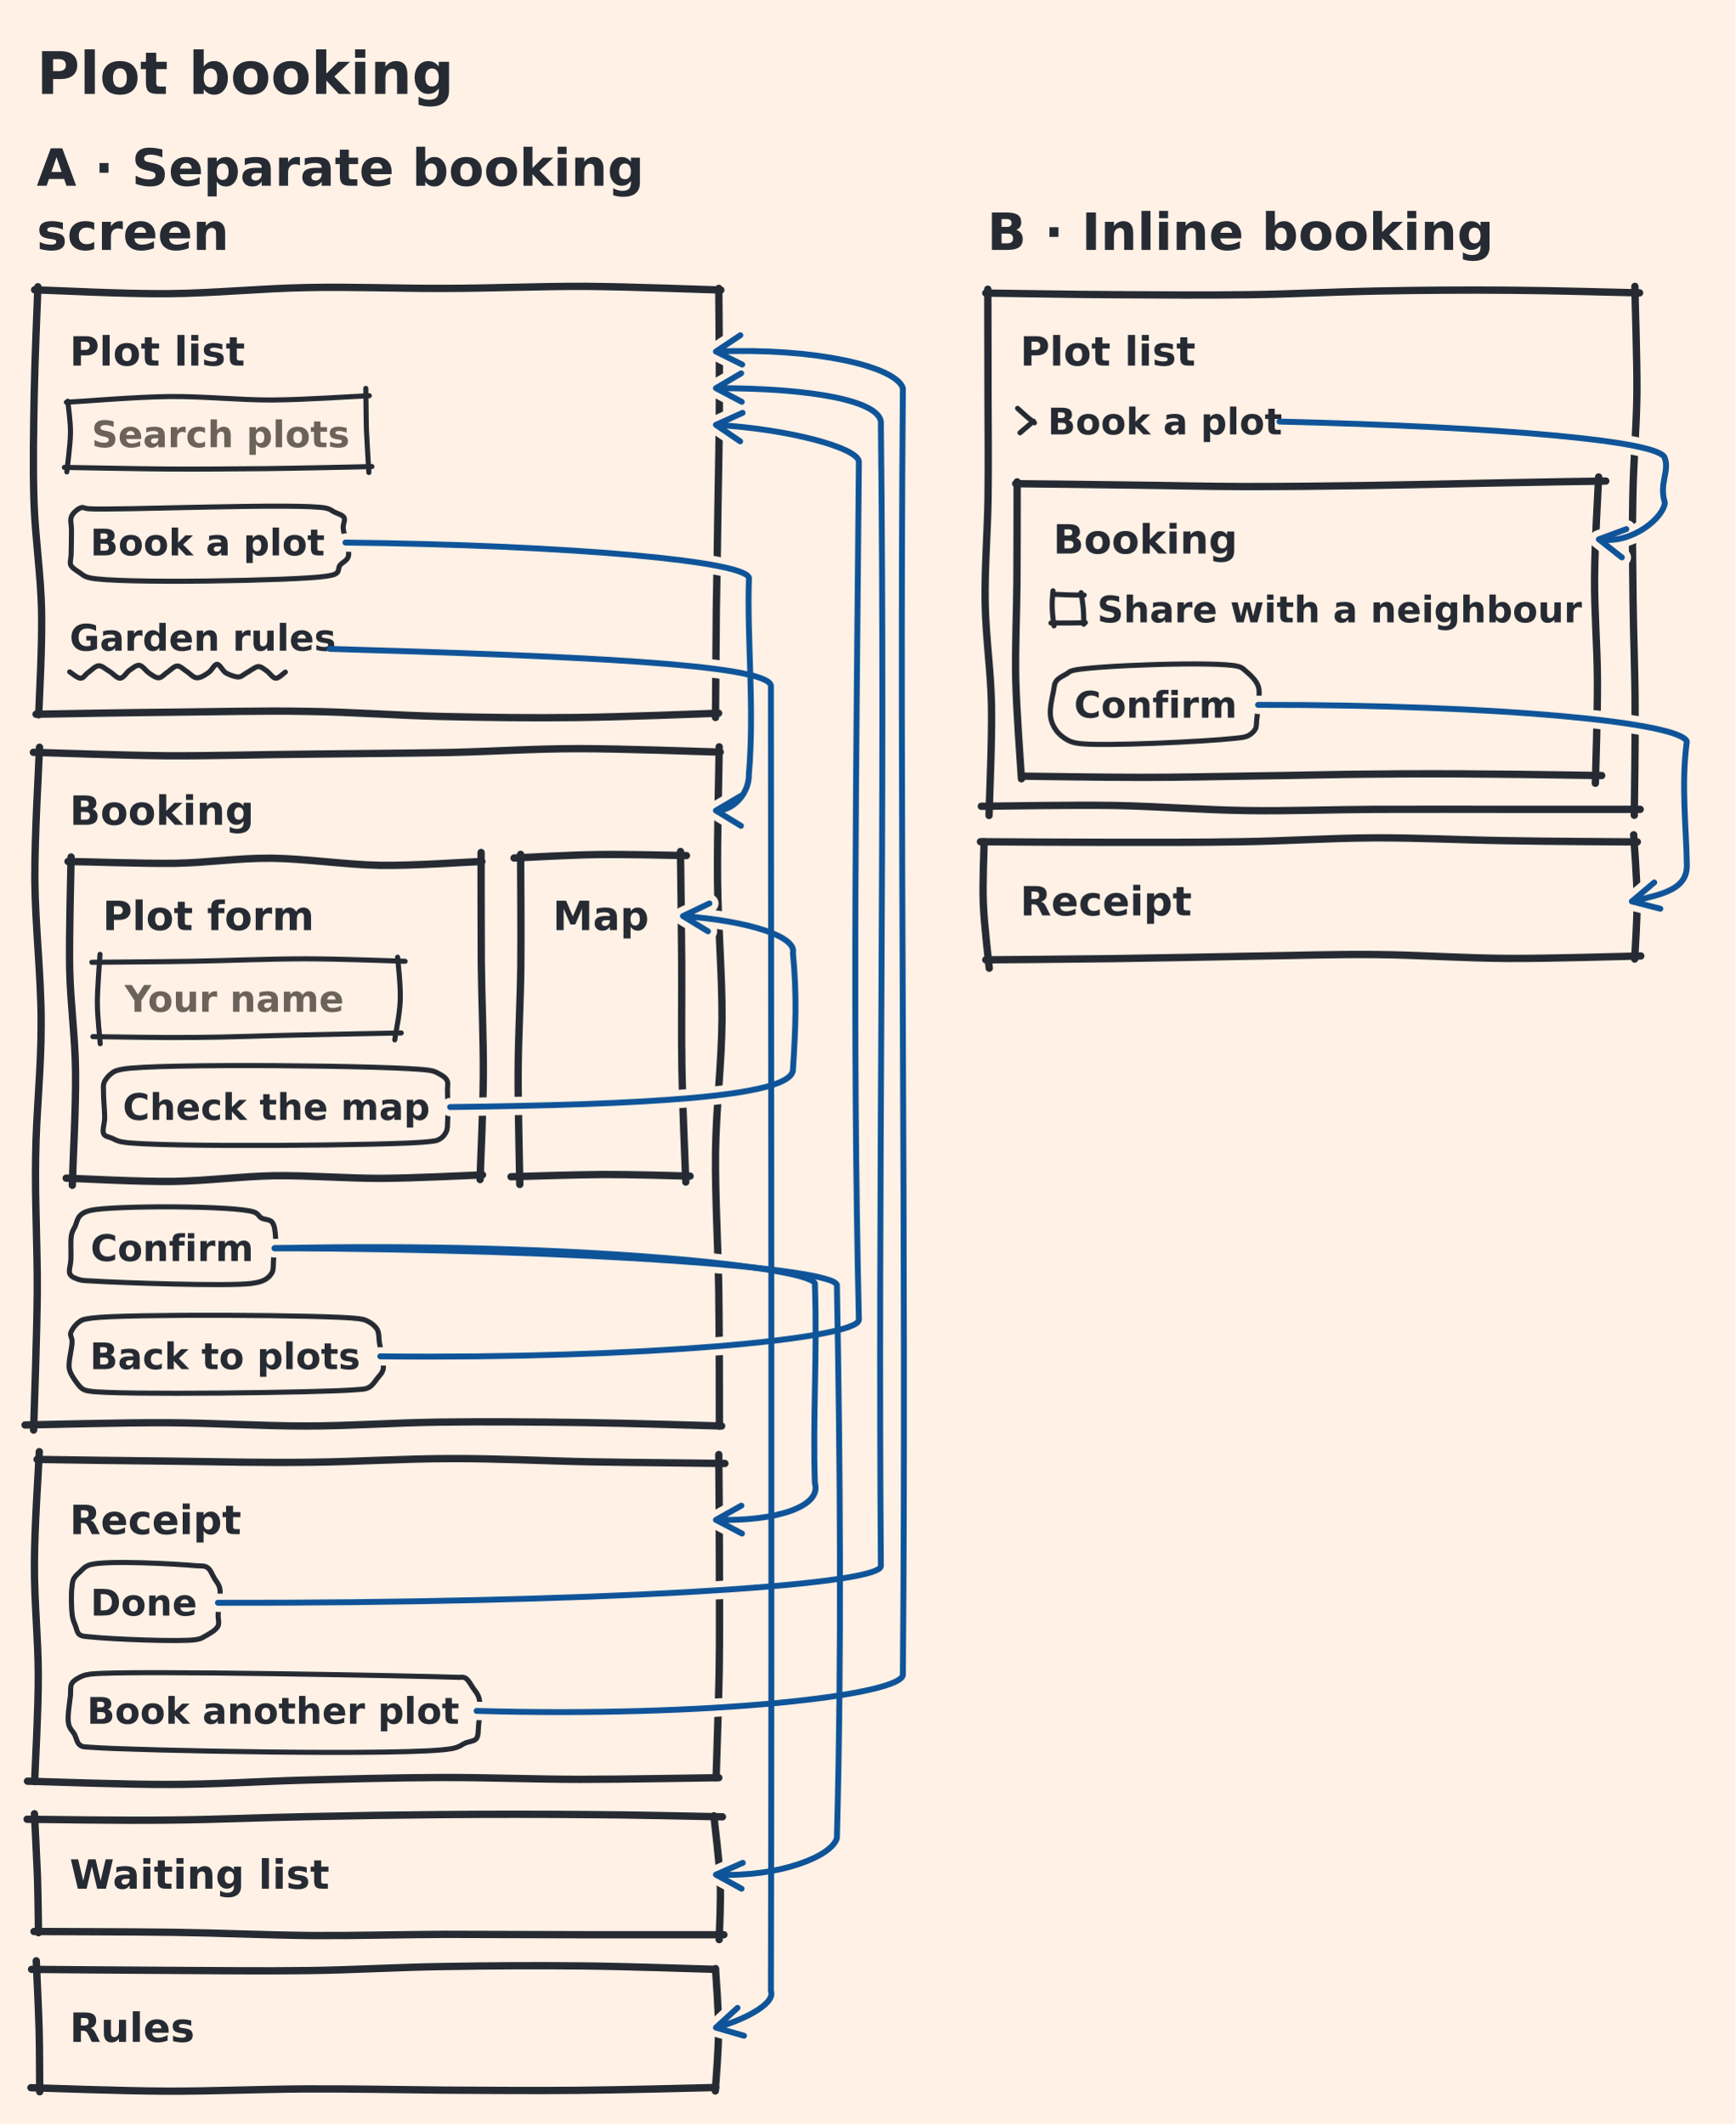
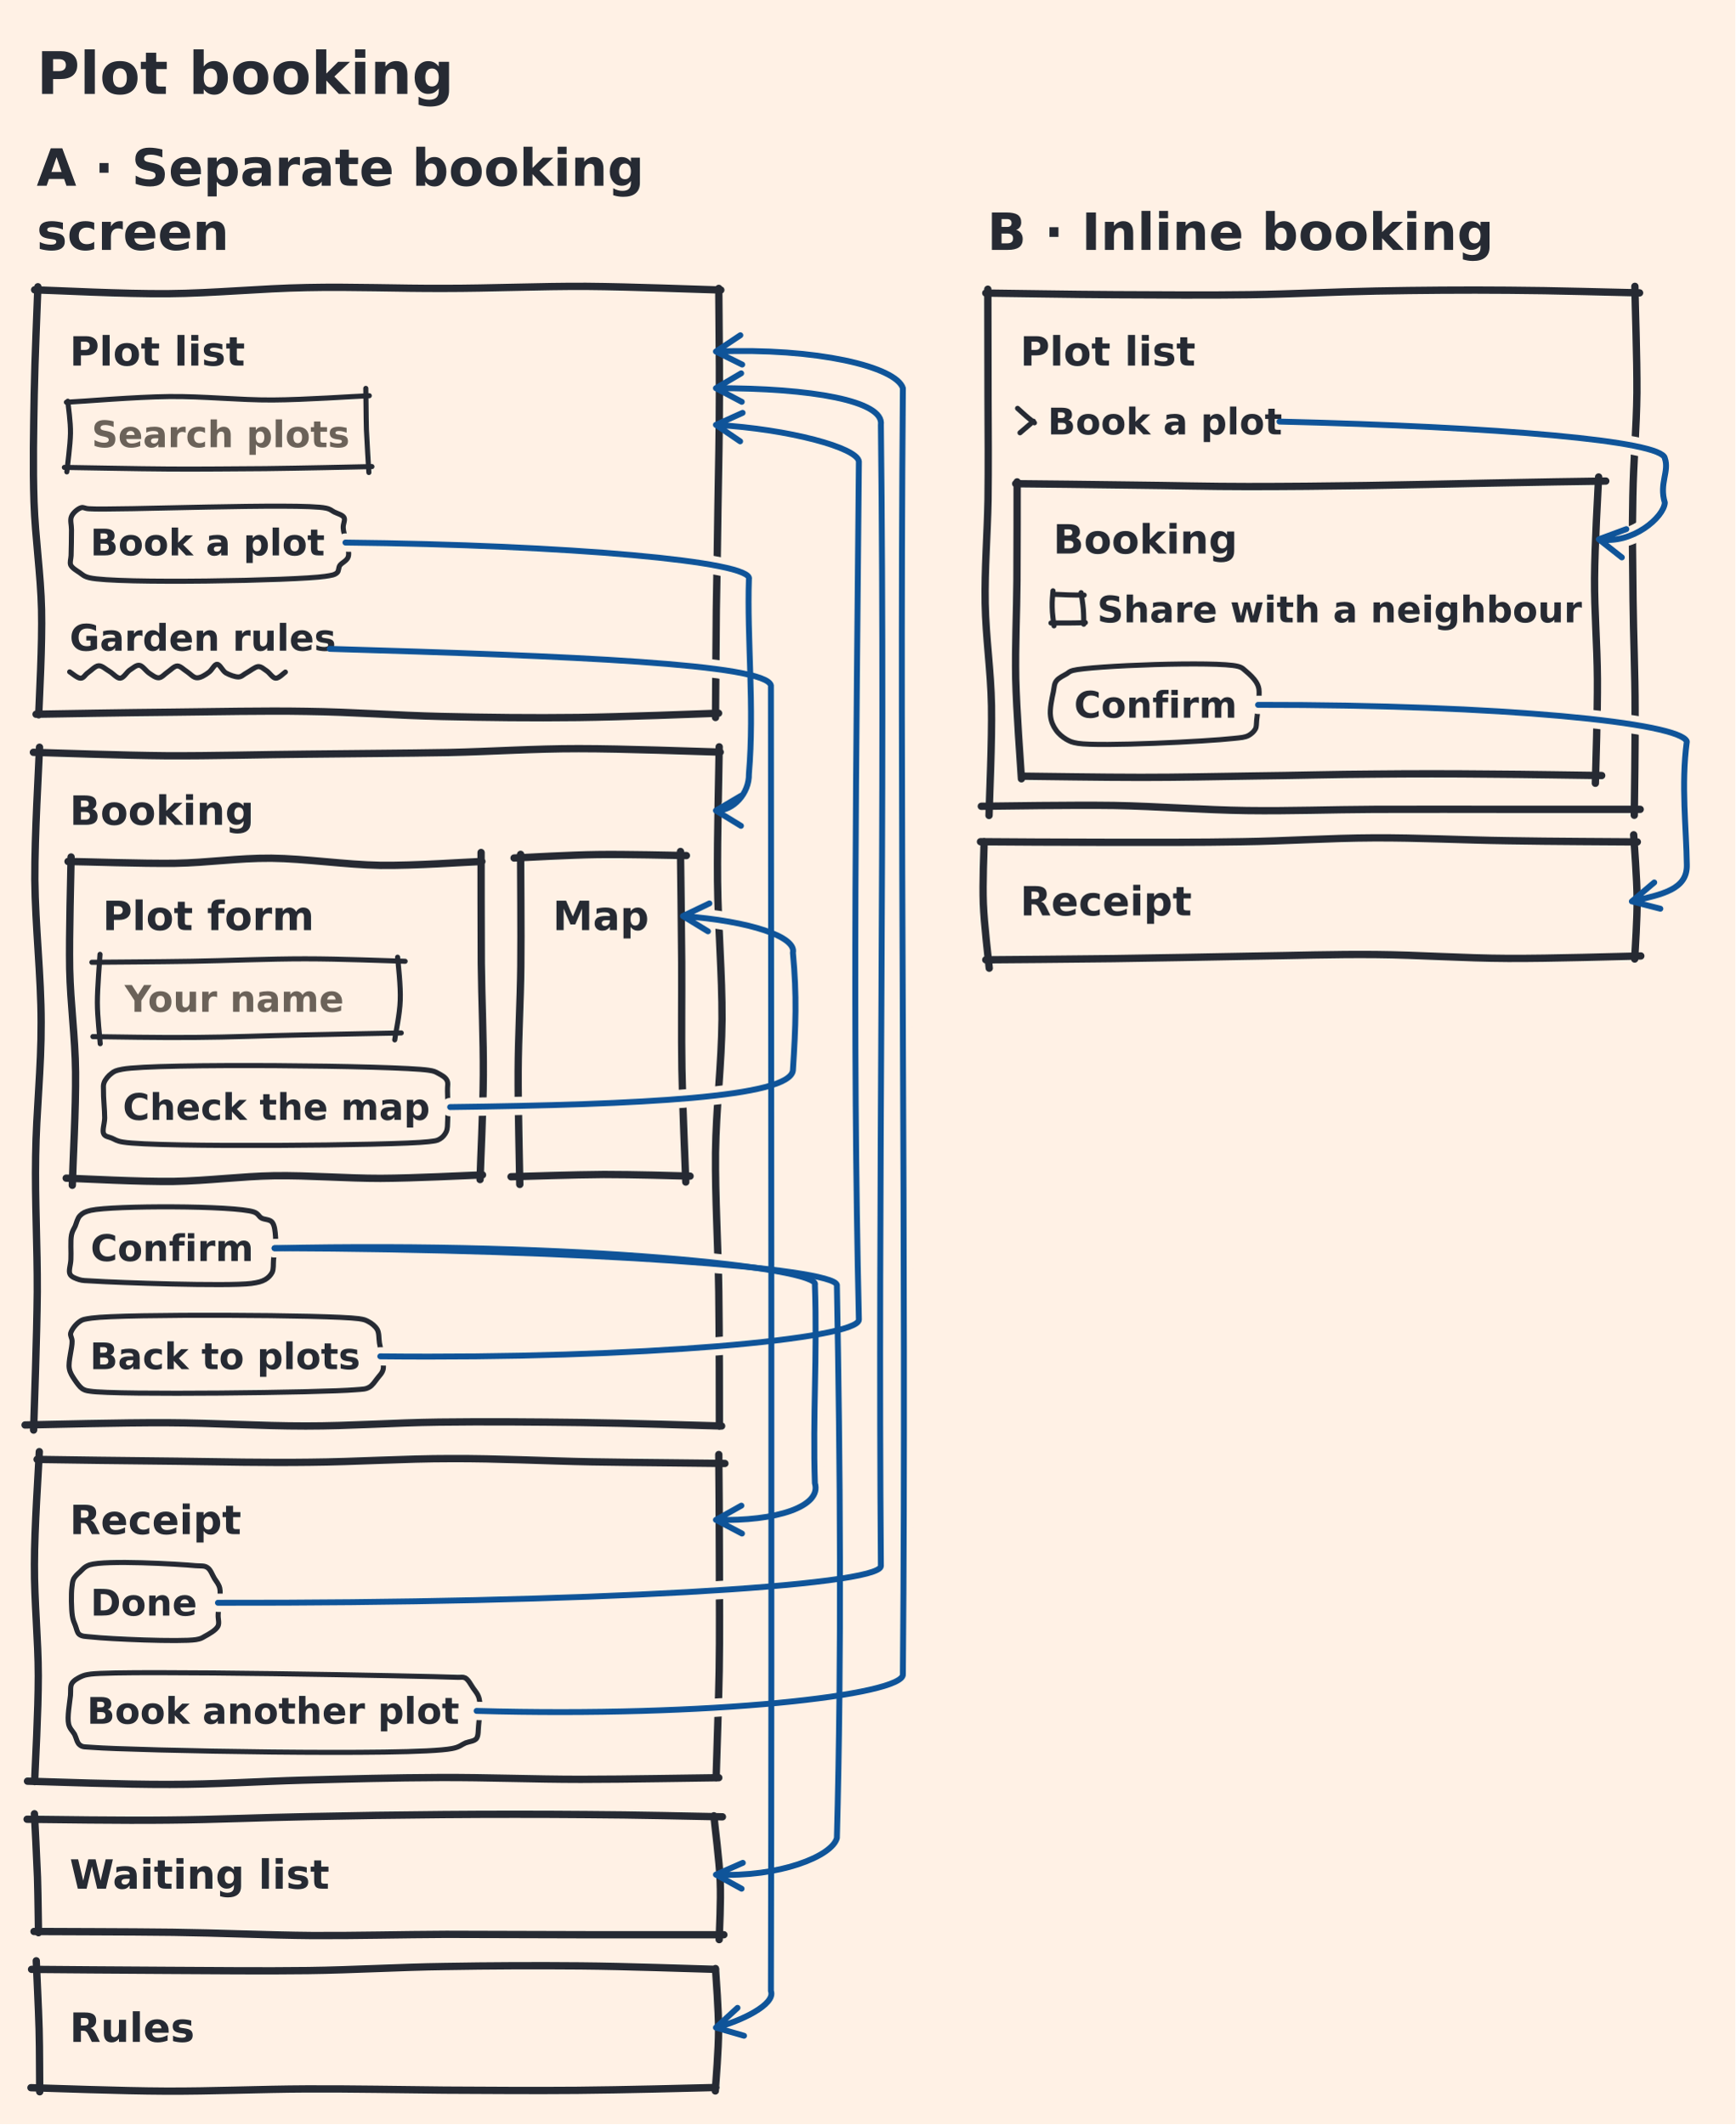
<svg xmlns="http://www.w3.org/2000/svg" viewBox="-18.0 -144.0 852.0 1043.0" width="852.0" height="1043.0" role="img">
  <rect x="-18.0" y="-144.0" width="852.0" height="1043.0" fill="#fff1e5" />
  <text text-anchor="start" font-family="'Atkinson Hyperlegible Next', Avenir, 'Segoe UI', Seravek, Ubuntu, Calibri, 'DejaVu Sans', sans-serif" font-size="28.8" font-weight="700" fill="#262a33">
    <tspan x="0.0" y="-97.9">Plot booking</tspan>
  </text>
  <g class="variant">
    <g class="place">
      <path d="M-1.0,-1.7 C9.9,-1.4 42.4,0.4 64.7,0.2 C86.9,0.0 110.1,-2.4 132.6,-2.8 C155.2,-3.3 177.2,-2.3 200.1,-2.4 C223.0,-2.4 247.2,-3.5 269.9,-3.4 C292.5,-3.2 324.9,-1.9 335.9,-1.6 M334.9,-2.4 C334.9,6.4 335.3,32.3 335.2,50.1 C335.2,67.9 334.8,87.1 334.5,104.6 C334.3,122.2 334.0,138.1 333.7,155.4 C333.5,172.7 333.4,199.5 333.3,208.3 M334.8,206.2 C323.3,206.6 288.4,208.0 265.8,208.3 C243.1,208.6 221.2,208.3 199.0,207.8 C176.8,207.3 154.9,205.6 132.7,205.3 C110.6,204.9 88.5,205.5 66.3,205.7 C44.1,205.9 10.8,206.5 -0.3,206.7 M1.0,207.0 C1.3,198.4 2.8,172.7 2.4,155.3 C2.0,137.9 -0.7,120.2 -1.3,102.6 C-1.9,85.0 -1.5,67.1 -1.2,49.5 C-0.9,31.8 0.3,5.6 0.6,-3.2" fill="none" stroke="#262a33" stroke-width="3.6" stroke-linecap="round" stroke-linejoin="round" />
    </g>
    <g class="affordance">
      <path d="M14.6,53.5 C23.0,53.1 48.1,50.9 65.0,50.7 C81.8,50.5 99.5,52.5 115.8,52.4 C132.2,52.3 155.4,50.6 163.3,50.3 M161.6,46.7 C161.7,50.1 161.7,60.1 161.9,67.0 C162.2,73.9 162.9,84.5 163.1,88.0 M164.6,85.1 C155.9,85.3 128.9,85.9 112.3,86.1 C95.7,86.2 81.6,86.4 65.2,86.3 C48.7,86.2 22.2,85.6 13.6,85.5 M14.8,87.7 C15.1,84.6 16.5,74.6 16.6,68.8 C16.7,63.0 15.5,55.7 15.3,53.0" fill="none" stroke="#262a33" stroke-width="2.5" stroke-linecap="round" stroke-linejoin="round" />
    </g>
    <g class="affordance">
      <path d="M17.1,116.1 C17.1,113.6 16.3,111.4 17.1,109.6 C17.8,107.8 20.2,105.8 21.8,105.3 C23.1,104.9 23.5,105.7 25.7,105.8 C37.6,106.7 129.8,102.8 142.0,105.5 C144.4,106.0 144.7,106.7 146.1,107.4 C147.7,108.2 150.2,108.8 150.9,110.1 C151.6,111.4 150.4,113.1 150.5,115.2 C150.6,118.7 154.0,126.1 153.0,129.3 C152.4,131.4 149.7,132.3 148.8,133.7 C148.1,134.9 148.4,136.4 147.5,137.2 C146.3,138.3 144.9,138.5 141.6,139.0 C127.4,141.1 39.2,142.8 26.0,139.7 C23.1,139.0 22.6,138.2 21.0,137.1 C19.5,136.1 17.4,134.9 16.7,133.4 C16.2,132.0 16.8,130.7 16.9,128.8 C17.0,125.6 17.1,119.6 17.1,116.1 Z" fill="none" stroke="#262a33" stroke-width="2.5" stroke-linecap="round" stroke-linejoin="round" />
    </g>
    <g class="affordance">
      <path d="M16.2,185.9 C17.1,186.4 20.0,189.0 21.5,189.0 C23.1,189.1 23.7,187.3 25.2,186.3 C26.7,185.3 28.7,183.0 30.4,182.9 C32.2,182.8 34.0,184.7 35.8,185.7 C37.5,186.7 39.4,189.1 41.0,189.0 C42.7,188.9 44.1,186.2 45.6,185.1 C47.2,184.1 48.9,182.4 50.5,182.7 C52.0,182.9 53.6,185.4 55.2,186.5 C56.7,187.5 58.4,188.9 60.0,188.8 C61.5,188.7 62.9,186.9 64.4,185.9 C65.9,184.9 67.5,183.0 69.1,183.0 C70.6,183.0 72.2,184.8 73.8,185.8 C75.4,186.8 76.9,188.8 78.7,188.8 C80.5,188.9 82.8,187.4 84.4,186.2 C86.1,185.1 87.2,182.1 88.6,182.2 C90.0,182.2 91.2,185.4 92.9,186.4 C94.7,187.4 97.3,188.4 99.0,188.4 C100.7,188.4 101.6,187.1 103.2,186.3 C104.9,185.4 107.1,183.5 108.7,183.3 C110.3,183.2 111.5,184.5 112.9,185.4 C114.4,186.4 115.9,189.0 117.4,189.0 C118.9,189.1 121.3,186.5 122.1,186.0" fill="none" stroke="#262a33" stroke-width="2.5" stroke-linecap="round" stroke-linejoin="round" />
    </g>
    <g class="place">
      <path d="M-1.6,225.4 C9.3,225.7 41.4,226.9 63.9,227.1 C86.3,227.2 110.1,226.5 133.1,226.3 C156.2,226.0 180.0,225.9 202.2,225.5 C224.4,225.0 243.9,223.6 266.1,223.6 C288.4,223.6 324.0,225.0 335.6,225.3 M335.1,222.7 C335.0,233.7 334.1,266.3 334.3,288.6 C334.5,310.9 336.6,334.2 336.5,356.5 C336.3,378.7 333.6,399.7 333.3,422.0 C333.1,444.3 334.6,467.9 334.9,490.3 C335.2,512.7 335.2,545.3 335.2,556.3 M336.3,556.2 C324.8,555.9 290.6,554.8 267.4,554.5 C244.3,554.2 219.9,554.0 197.4,554.3 C174.8,554.6 154.3,556.2 132.1,556.2 C109.8,556.2 87.1,554.7 64.1,554.6 C41.1,554.5 5.9,555.5 -5.7,555.7 M-1.5,558.2 C-1.2,546.8 0.1,512.8 0.3,490.3 C0.4,467.9 -0.9,445.7 -0.5,423.6 C-0.2,401.6 2.3,380.6 2.2,358.0 C2.2,335.4 -0.7,310.5 -0.9,288.0 C-1.0,265.4 1.0,233.8 1.4,222.9" fill="none" stroke="#262a33" stroke-width="3.6" stroke-linecap="round" stroke-linejoin="round" />
    </g>
    <g class="place">
      <path d="M15.4,279.0 C24.2,279.1 51.3,280.1 67.9,279.9 C84.6,279.6 98.4,277.3 115.2,277.4 C132.0,277.6 151.5,280.6 168.8,280.9 C186.0,281.1 210.3,279.3 218.6,279.0 M218.2,274.6 C218.2,283.7 218.2,310.8 218.3,329.0 C218.5,347.2 219.4,366.2 219.3,383.9 C219.2,401.6 217.9,426.7 217.7,435.2 M218.9,432.9 C210.6,433.2 185.9,434.5 168.9,434.6 C151.9,434.6 133.9,433.1 116.9,433.3 C100.0,433.6 84.2,435.8 67.2,436.1 C50.1,436.3 23.3,434.8 14.5,434.5 M17.5,438.0 C17.7,428.7 19.3,400.1 19.1,382.4 C18.9,364.7 16.6,349.3 16.2,331.7 C15.9,314.1 16.8,285.9 16.9,276.8" fill="none" stroke="#262a33" stroke-width="3.6" stroke-linecap="round" stroke-linejoin="round" />
    </g>
    <g class="affordance">
      <path d="M27.1,328.5 C35.3,328.4 58.8,328.3 76.2,328.0 C93.7,327.7 114.3,326.8 131.8,326.8 C149.2,326.8 172.7,327.8 180.9,328.0 M177.2,326.0 C177.5,329.5 178.8,340.4 178.5,347.2 C178.3,354.0 176.2,363.3 175.8,366.6 M179.0,363.2 C170.7,363.4 146.2,363.8 129.4,364.2 C112.5,364.5 94.9,365.3 77.9,365.4 C60.9,365.6 36.0,365.1 27.6,365.0 M31.2,368.5 C31.0,365.1 29.8,355.5 29.8,348.2 C29.8,340.9 30.9,328.5 31.1,324.6" fill="none" stroke="#262a33" stroke-width="2.5" stroke-linecap="round" stroke-linejoin="round" />
    </g>
    <g class="affordance">
      <path d="M32.8,391.5 C32.8,389.8 32.6,388.9 33.1,387.6 C33.7,386.0 35.2,384.2 36.7,383.1 C38.1,382.0 38.9,381.6 42.1,381.0 C58.0,378.0 177.4,379.2 192.4,381.5 C195.1,381.9 195.6,382.2 197.1,383.0 C198.6,383.8 200.7,384.9 201.4,386.4 C202.2,387.8 201.6,389.4 201.7,391.6 C201.8,395.1 202.0,402.2 201.8,405.9 C201.7,408.3 201.8,410.1 201.1,411.7 C200.4,413.2 199.3,414.5 197.9,415.3 C196.5,416.2 195.5,416.2 192.4,416.6 C176.4,418.5 58.8,419.5 42.5,416.8 C39.2,416.3 38.5,415.5 36.8,414.8 C35.3,414.2 33.7,414.1 33.0,412.9 C32.0,411.3 33.3,408.0 33.4,405.0 C33.4,401.1 32.7,394.7 32.8,391.5 Z" fill="none" stroke="#262a33" stroke-width="2.5" stroke-linecap="round" stroke-linejoin="round" />
    </g>
    <g class="place">
      <path d="M234.4,277.3 C241.2,277.0 261.3,275.8 275.4,275.6 C289.5,275.4 311.8,276.0 319.0,276.1 M316.1,274.1 C316.2,283.2 316.6,310.8 316.7,328.6 C316.8,346.4 316.5,362.9 316.8,380.8 C317.1,398.8 318.4,427.1 318.7,436.4 M320.8,433.5 C313.7,433.3 293.2,432.7 278.5,432.7 C263.9,432.8 240.5,433.6 232.9,433.8 M237.2,437.6 C237.1,428.3 236.3,399.8 236.4,382.0 C236.5,364.2 237.5,348.3 237.7,330.5 C237.9,312.8 237.6,284.7 237.6,275.5" fill="none" stroke="#262a33" stroke-width="3.6" stroke-linecap="round" stroke-linejoin="round" />
    </g>
    <g class="affordance">
      <path d="M17.1,462.4 C17.5,460.5 18.2,459.5 18.9,458.1 C19.6,456.4 20.0,454.2 21.3,452.9 C22.6,451.6 23.7,451.0 26.6,450.3 C37.5,447.9 97.2,447.9 106.6,451.1 C108.9,451.9 109.0,453.3 110.4,454.1 C111.9,454.9 114.3,454.7 115.5,456.0 C116.9,457.6 117.1,460.8 117.3,463.5 C117.5,466.8 116.7,471.2 116.3,474.4 C116.1,476.8 116.4,479.1 115.6,480.8 C114.8,482.3 113.7,483.4 112.2,484.3 C110.4,485.3 108.9,485.7 105.4,486.2 C93.5,487.7 39.0,485.8 27.4,485.0 C24.0,484.8 22.7,484.9 20.8,484.3 C19.1,483.7 17.1,483.1 16.4,481.7 C15.5,480.1 16.7,477.2 16.8,474.5 C17.0,470.9 16.5,465.3 17.1,462.4 Z" fill="none" stroke="#262a33" stroke-width="2.5" stroke-linecap="round" stroke-linejoin="round" />
    </g>
    <g class="affordance">
      <path d="M17.4,514.6 C17.4,512.9 16.4,512.0 16.7,510.6 C17.2,508.8 19.2,506.2 21.0,505.0 C22.6,503.8 23.7,503.7 27.1,503.2 C42.5,501.1 144.3,501.6 158.1,503.5 C160.8,503.9 161.3,504.1 162.8,504.9 C164.4,505.7 166.2,507.1 167.2,508.8 C168.2,510.6 167.9,512.9 168.3,515.5 C168.9,519.1 170.8,525.3 170.1,528.4 C169.6,530.4 168.3,531.4 167.2,532.9 C166.0,534.4 164.9,536.3 163.2,537.2 C161.4,538.2 160.2,538.1 156.6,538.4 C140.7,539.8 38.7,541.1 26.2,539.1 C24.0,538.8 23.6,538.6 22.4,537.9 C21.0,536.9 19.7,535.0 18.6,533.4 C17.5,531.7 16.4,530.2 16.0,527.9 C15.4,524.5 17.5,517.8 17.4,514.6 Z" fill="none" stroke="#262a33" stroke-width="2.5" stroke-linecap="round" stroke-linejoin="round" />
    </g>
    <g class="place">
      <path d="M0.2,572.6 C11.6,572.8 46.7,573.3 69.1,573.5 C91.4,573.8 111.8,574.3 134.2,574.0 C156.6,573.8 180.4,572.2 203.4,572.2 C226.5,572.1 250.0,573.4 272.4,573.8 C294.8,574.2 326.9,574.4 337.9,574.6 M334.9,570.2 C335.0,579.0 335.2,605.3 335.2,623.0 C335.2,640.8 335.4,658.9 335.1,676.5 C334.8,694.2 333.8,720.2 333.6,729.0 M334.9,728.9 C323.6,729.0 289.9,729.7 267.1,729.7 C244.3,729.7 220.8,728.7 198.1,728.8 C175.4,728.9 153.0,729.5 130.8,730.1 C108.7,730.7 87.9,732.2 65.3,732.2 C42.8,732.3 7.2,730.9 -4.5,730.6 M-1.0,730.8 C-0.7,722.2 0.8,696.7 0.8,678.9 C0.8,661.2 -1.2,642.6 -1.1,624.2 C-1.1,605.9 0.9,578.1 1.3,568.8" fill="none" stroke="#262a33" stroke-width="3.6" stroke-linecap="round" stroke-linejoin="round" />
    </g>
    <g class="affordance">
      <path d="M17.3,635.4 C17.5,633.6 17.6,632.5 18.2,631.2 C18.9,630.0 20.0,628.9 21.2,627.9 C22.6,626.6 23.4,625.3 26.0,624.4 C33.9,621.9 69.5,624.0 78.1,624.8 C80.9,625.0 82.3,624.7 83.8,625.7 C85.4,626.7 86.2,629.3 87.3,631.1 C88.3,632.7 89.4,633.8 89.9,635.9 C90.6,639.1 89.2,645.4 89.1,648.8 C89.0,651.1 89.8,652.8 89.0,654.5 C88.0,656.5 84.5,658.4 82.5,659.5 C81.0,660.4 80.5,660.7 78.2,661.1 C70.5,662.3 35.6,660.8 26.9,659.8 C23.9,659.5 22.3,659.6 20.9,658.5 C19.8,657.6 19.6,655.7 19.0,654.2 C18.4,652.7 17.8,651.4 17.5,649.3 C17.0,645.9 16.9,638.6 17.3,635.4 Z" fill="none" stroke="#262a33" stroke-width="2.5" stroke-linecap="round" stroke-linejoin="round" />
    </g>
    <g class="affordance">
      <path d="M16.6,688.5 C16.8,686.1 16.4,684.1 17.3,682.6 C18.2,681.1 20.1,680.1 21.7,679.3 C23.3,678.6 23.8,678.4 26.7,678.0 C43.7,676.0 190.6,679.0 206.3,679.6 C208.6,679.7 209.1,679.3 210.4,679.9 C211.9,680.7 213.1,683.1 214.3,684.9 C215.5,686.6 216.8,688.0 217.3,690.3 C218.1,693.6 217.3,699.5 217.0,703.0 C216.7,705.6 217.0,708.2 215.9,709.7 C214.8,711.0 212.5,711.1 210.6,711.8 C208.5,712.7 207.7,713.9 203.8,714.6 C184.6,718.4 45.9,715.5 27.4,714.0 C23.9,713.7 22.7,714.0 21.3,712.9 C19.8,711.9 19.5,709.4 18.6,707.6 C17.6,705.9 16.2,704.8 15.7,702.6 C14.9,699.2 16.2,692.2 16.6,688.5 Z" fill="none" stroke="#262a33" stroke-width="2.5" stroke-linecap="round" stroke-linejoin="round" />
    </g>
    <g class="place">
      <path d="M-4.7,749.3 C6.9,749.4 41.7,750.0 64.8,749.7 C87.8,749.5 111.2,748.4 133.7,748.0 C156.2,747.5 177.0,747.2 199.7,747.0 C222.4,746.8 247.2,746.8 270.0,747.0 C292.9,747.1 325.6,747.9 336.7,748.1 M332.5,747.6 C333.0,753.0 335.2,769.6 335.6,779.8 C336.0,789.9 335.2,803.6 335.1,808.4 M337.4,806.0 C326.1,806.0 292.7,806.0 269.9,806.0 C247.2,806.0 223.4,805.8 201.0,805.8 C178.6,805.9 157.8,806.5 135.5,806.4 C113.1,806.2 89.8,805.1 67.0,804.8 C44.2,804.5 10.1,804.5 -1.3,804.4 M0.9,805.0 C0.8,800.5 0.7,787.6 0.4,777.8 C0.0,768.1 -0.8,751.8 -1.1,746.6" fill="none" stroke="#262a33" stroke-width="3.6" stroke-linecap="round" stroke-linejoin="round" />
    </g>
    <g class="place">
      <path d="M-2.5,823.0 C8.6,823.1 41.7,823.4 64.4,823.5 C87.0,823.6 110.5,823.9 133.2,823.6 C155.8,823.3 177.9,821.9 200.2,821.6 C222.6,821.2 244.8,821.1 267.0,821.3 C289.2,821.5 322.3,822.7 333.4,823.0 M333.3,822.6 C333.6,827.6 334.8,842.7 334.8,852.7 C334.8,862.7 333.5,877.7 333.2,882.7 M333.5,881.0 C322.1,881.3 287.6,882.2 265.4,882.4 C243.2,882.6 222.3,882.4 200.2,882.3 C178.0,882.1 155.3,881.6 132.5,881.7 C109.8,881.8 86.0,882.9 63.4,882.8 C40.9,882.7 8.3,881.4 -2.8,881.1 M1.5,883.1 C1.4,877.9 1.5,863.0 1.2,852.3 C0.9,841.6 0.0,824.4 -0.2,818.8" fill="none" stroke="#262a33" stroke-width="3.6" stroke-linecap="round" stroke-linejoin="round" />
    </g>
  </g>
  <g class="variant">
    <g class="place">
      <path d="M466.0,-0.1 C476.6,0.0 508.1,0.6 529.7,0.7 C551.3,0.8 574.2,1.0 595.5,0.7 C616.8,0.4 636.5,-0.7 657.6,-1.1 C678.8,-1.5 701.1,-1.7 722.6,-1.5 C744.2,-1.4 776.3,-0.4 787.0,-0.2 M784.7,-3.4 C784.8,5.3 785.8,31.7 785.7,48.9 C785.5,66.0 784.0,82.6 783.7,99.5 C783.3,116.5 783.6,133.1 783.8,150.6 C784.0,168.1 784.8,186.8 784.8,204.4 C784.9,222.0 784.5,247.6 784.4,256.3 M787.3,253.4 C776.9,253.4 746.5,253.4 724.8,253.4 C703.0,253.4 678.6,253.3 656.8,253.4 C635.0,253.5 615.5,254.3 594.2,254.0 C572.9,253.7 550.6,251.9 528.9,251.5 C507.2,251.2 474.6,251.8 463.8,251.9 M467.6,256.4 C467.8,247.4 469.1,219.9 468.8,202.6 C468.5,185.2 466.0,169.1 465.7,152.3 C465.4,135.4 466.8,118.3 467.1,101.5 C467.3,84.7 467.2,68.6 467.1,51.4 C467.1,34.2 467.0,6.9 467.0,-2.0" fill="none" stroke="#262a33" stroke-width="3.6" stroke-linecap="round" stroke-linejoin="round" />
    </g>
    <g class="affordance">
      <path d="M481.6,56.5 C482.3,57.1 484.2,58.9 485.6,60.1 C486.9,61.3 489.2,63.0 489.9,63.6 M489.4,62.8 C488.9,63.3 487.3,64.6 486.2,65.6 C485.1,66.5 483.4,68.0 482.8,68.5" fill="none" stroke="#262a33" stroke-width="2.5" stroke-linecap="round" stroke-linejoin="round" />
    </g>
    <g class="place">
      <path d="M480.7,93.5 C490.4,93.6 519.9,93.9 538.9,94.2 C557.9,94.4 575.7,94.9 594.7,94.9 C613.7,94.9 633.0,94.7 652.8,94.4 C672.6,94.1 693.8,93.6 713.4,93.2 C733.0,92.8 760.9,92.3 770.4,92.2 M766.9,90.2 C766.5,98.5 765.0,123.5 764.9,140.0 C764.8,156.5 766.2,172.7 766.3,189.4 C766.4,206.2 765.5,232.1 765.3,240.6 M768.4,236.8 C759.2,236.7 731.8,236.2 713.1,236.1 C694.4,235.9 675.7,235.9 656.5,236.1 C637.3,236.2 617.1,236.8 598.0,237.0 C578.9,237.3 561.2,237.7 542.1,237.7 C523.0,237.7 493.2,237.2 483.4,237.1 M483.5,238.4 C483.0,230.2 481.1,205.4 480.7,189.2 C480.4,173.0 481.2,157.3 481.3,141.2 C481.4,125.1 481.4,100.7 481.4,92.6" fill="none" stroke="#262a33" stroke-width="3.6" stroke-linecap="round" stroke-linejoin="round" />
    </g>
    <g class="affordance">
      <path d="M498.9,147.8 C500.2,147.8 503.9,148.0 506.5,148.1 C509.0,148.2 513.0,148.2 514.3,148.2 M512.8,147.0 C513.0,148.4 513.7,152.6 513.9,155.2 C514.1,157.8 514.1,161.3 514.1,162.5 M514.9,161.7 C513.5,161.8 509.4,161.9 506.5,161.9 C503.7,161.9 499.5,161.9 498.0,161.9 M499.5,163.3 C499.3,161.8 498.6,157.0 498.6,154.1 C498.5,151.2 498.9,147.4 499.0,146.1" fill="none" stroke="#262a33" stroke-width="2.5" stroke-linecap="round" stroke-linejoin="round" />
    </g>
    <g class="affordance">
      <path d="M499.2,195.6 C499.6,193.4 499.6,191.7 500.7,190.3 C501.8,188.8 504.3,187.7 505.8,186.8 C506.9,186.1 507.0,185.7 508.8,185.2 C517.3,182.9 579.9,180.5 589.8,183.2 C592.2,183.8 592.6,184.7 594.0,185.8 C595.6,187.1 597.7,189.2 598.7,190.8 C599.4,192.0 599.8,192.7 600.1,194.3 C600.6,197.6 599.4,206.1 599.0,209.6 C598.8,211.5 599.0,212.7 598.4,213.9 C597.7,215.2 596.5,216.3 595.1,217.1 C593.2,218.1 591.4,218.2 587.5,218.6 C575.4,220.0 522.1,222.7 511.3,221.0 C508.2,220.5 507.3,220.0 505.5,219.0 C503.7,217.9 501.8,216.4 500.5,214.5 C499.1,212.6 498.1,210.3 497.8,207.7 C497.3,204.3 498.5,198.8 499.2,195.6 Z" fill="none" stroke="#262a33" stroke-width="2.5" stroke-linecap="round" stroke-linejoin="round" />
    </g>
    <g class="place">
      <path d="M463.4,269.3 C474.0,269.4 505.8,269.6 527.2,269.6 C548.6,269.6 570.2,269.7 591.7,269.3 C613.3,269.0 634.7,267.5 656.5,267.4 C678.2,267.3 700.7,268.5 722.3,268.8 C743.8,269.2 775.3,269.3 785.9,269.4 M784.1,265.9 C784.4,271.1 785.7,287.1 785.8,297.2 C785.9,307.4 784.8,322.0 784.6,326.9 M787.6,325.4 C776.7,325.6 744.0,326.7 722.4,326.6 C700.7,326.5 678.6,324.9 657.6,324.7 C636.6,324.5 617.8,325.2 596.3,325.5 C574.8,325.9 550.4,326.4 528.7,326.7 C507.0,327.0 476.5,327.2 466.0,327.3 M467.7,331.4 C467.2,326.1 465.2,310.1 464.8,299.7 C464.4,289.4 465.1,274.3 465.2,269.2" fill="none" stroke="#262a33" stroke-width="3.6" stroke-linecap="round" stroke-linejoin="round" />
    </g>
  </g>
  <g class="halo">
-     <path d="M151.6,122.4 C260.2,123.6 352.4,131.6 349.7,140.4 C348.7,169.2 352.5,203.4 349.7,236.0 C349.9,245.6 342.0,254.2 333.5,254.0 M345.8,261.5 L333.5,254.0 L345.9,246.7" fill="none" stroke="#fff1e5" stroke-width="9.0" stroke-linecap="round" stroke-linejoin="round" />
-   </g>
-   <g class="halo">
-     <path d="M143.9,174.6 C262.0,178.1 358.3,182.0 360.5,192.6 C360.6,408.7 361.0,621.5 360.5,833.6 C363.0,840.3 345.4,848.5 333.5,851.6 M347.3,855.6 L333.5,851.6 L344.1,841.9" fill="none" stroke="#fff1e5" stroke-width="9.0" stroke-linecap="round" stroke-linejoin="round" />
-   </g>
-   <g class="halo">
-     <path d="M203.0,399.6 C296.8,398.4 369.8,394.8 371.3,381.6 C372.7,359.5 373.3,345.2 371.3,323.8 C373.1,316.0 350.5,308.3 317.3,305.8 M329.6,313.3 L317.3,305.8 L330.3,299.6" fill="none" stroke="#fff1e5" stroke-width="9.0" stroke-linecap="round" stroke-linejoin="round" />
-   </g>
-   <g class="halo">
-     <path d="M116.8,468.9 C265.6,465.5 385.7,478.7 382.1,486.9 C383.3,522.2 381.0,551.0 382.1,584.3 C385.5,595.7 363.2,603.1 333.5,602.3 M346.3,609.0 L333.5,602.3 L346.0,595.3" fill="none" stroke="#fff1e5" stroke-width="9.0" stroke-linecap="round" stroke-linejoin="round" />
-   </g>
-   <g class="halo">
-     <path d="M116.8,468.9 C272.3,469.5 390.8,478.7 392.9,486.9 C394.5,575.6 395.3,667.2 392.9,758.5 C390.6,767.5 364.4,777.9 333.5,776.5 M346.1,783.4 L333.5,776.5 L346.7,770.7" fill="none" stroke="#fff1e5" stroke-width="9.0" stroke-linecap="round" stroke-linejoin="round" />
-   </g>
-   <g class="halo">
-     <path d="M168.7,522.0 C296.6,523.4 403.6,513.4 403.7,504.0 C400.4,361.6 402.5,225.1 403.7,82.6 C402.9,75.8 369.3,66.7 333.5,64.6 M345.4,72.7 L333.5,64.6 L346.6,58.7" fill="none" stroke="#fff1e5" stroke-width="9.0" stroke-linecap="round" stroke-linejoin="round" />
-   </g>
-   <g class="halo">
-     <path d="M89.0,643.0 C268.8,643.3 414.0,634.8 414.5,625.0 C413.0,439.4 416.7,254.4 414.5,64.6 C416.2,52.8 380.2,46.5 333.5,46.6 M346.2,53.3 L333.5,46.6 L345.9,39.3" fill="none" stroke="#fff1e5" stroke-width="9.0" stroke-linecap="round" stroke-linejoin="round" />
-   </g>
-   <g class="halo">
-     <path d="M216.0,696.1 C330.6,699.4 426.2,688.3 425.3,678.1 C427.1,465.3 423.5,259.3 425.3,46.6 C422.0,36.1 382.9,26.6 333.5,28.6 M346.4,35.0 L333.5,28.6 L345.5,20.6" fill="none" stroke="#fff1e5" stroke-width="9.0" stroke-linecap="round" stroke-linejoin="round" />
-   </g>
-   <g class="halo">
-     <path d="M610.2,63.0 C717.6,65.6 798.1,72.4 799.4,81.0 C801.7,87.5 796.5,93.4 799.4,102.8 C799.0,109.8 783.6,123.5 767.0,120.8 M778.3,129.7 L767.0,120.8 L780.5,115.8" fill="none" stroke="#fff1e5" stroke-width="9.0" stroke-linecap="round" stroke-linejoin="round" />
-   </g>
-   <g class="halo">
-     <path d="M599.7,202.1 C719.2,202.0 807.0,210.8 810.2,220.1 C807.3,241.4 810.0,262.9 810.2,280.6 C810.5,292.7 798.4,295.1 783.2,298.6 M797.2,302.2 L783.2,298.6 L794.2,289.3" fill="none" stroke="#fff1e5" stroke-width="9.0" stroke-linecap="round" stroke-linejoin="round" />
+     <path d="M151.6,122.4 C260.2,123.6 352.4,131.6 349.7,140.4 C348.7,169.2 352.5,203.4 349.7,236.0 C349.8,242.9 345.8,249.2 340.4,252.2" fill="none" stroke="#fff1e5" stroke-width="9.0" stroke-linecap="round" stroke-linejoin="round" />
+   </g>
+   <g class="halo">
+     <path d="M143.9,174.6 C262.0,178.1 358.3,182.0 360.5,192.6 C360.6,408.7 361.0,621.5 360.5,833.6 C362.5,839.1 351.1,845.6 340.4,849.5" fill="none" stroke="#fff1e5" stroke-width="9.0" stroke-linecap="round" stroke-linejoin="round" />
+   </g>
+   <g class="halo">
+     <path d="M203.0,399.6 C296.8,398.4 369.8,394.8 371.3,381.6 C372.7,359.5 373.3,345.2 371.3,323.8 C372.9,316.6 353.7,309.5 324.5,306.4" fill="none" stroke="#fff1e5" stroke-width="9.0" stroke-linecap="round" stroke-linejoin="round" />
+   </g>
+   <g class="halo">
+     <path d="M116.8,468.9 C265.6,465.5 385.7,478.7 382.1,486.9 C383.3,522.2 381.0,551.0 382.1,584.3 C385.3,594.7 366.7,601.8 340.7,602.4" fill="none" stroke="#fff1e5" stroke-width="9.0" stroke-linecap="round" stroke-linejoin="round" />
+   </g>
+   <g class="halo">
+     <path d="M116.8,468.9 C272.3,469.5 390.8,478.7 392.9,486.9 C394.5,575.6 395.3,667.2 392.9,758.5 C390.8,766.8 368.4,776.3 340.7,776.6" fill="none" stroke="#fff1e5" stroke-width="9.0" stroke-linecap="round" stroke-linejoin="round" />
+   </g>
+   <g class="halo">
+     <path d="M168.7,522.0 C296.6,523.4 403.6,513.4 403.7,504.0 C400.4,361.6 402.5,225.1 403.7,82.6 C402.9,76.2 373.7,67.9 340.7,65.1" fill="none" stroke="#fff1e5" stroke-width="9.0" stroke-linecap="round" stroke-linejoin="round" />
+   </g>
+   <g class="halo">
+     <path d="M89.0,643.0 C268.8,643.3 414.0,634.8 414.5,625.0 C413.0,439.4 416.7,254.4 414.5,64.6 C416.1,53.4 383.9,47.1 340.7,46.6" fill="none" stroke="#fff1e5" stroke-width="9.0" stroke-linecap="round" stroke-linejoin="round" />
+   </g>
+   <g class="halo">
+     <path d="M216.0,696.1 C330.6,699.4 426.2,688.3 425.3,678.1 C427.1,465.3 423.5,259.3 425.3,46.6 C422.1,36.6 386.6,27.5 340.7,28.4" fill="none" stroke="#fff1e5" stroke-width="9.0" stroke-linecap="round" stroke-linejoin="round" />
+   </g>
+   <g class="halo">
+     <path d="M610.2,63.0 C717.6,65.6 798.1,72.4 799.4,81.0 C801.7,87.5 796.5,93.4 799.4,102.8 C799.1,108.8 787.8,119.6 774.2,121.0" fill="none" stroke="#fff1e5" stroke-width="9.0" stroke-linecap="round" stroke-linejoin="round" />
+   </g>
+   <g class="halo">
+     <path d="M599.7,202.1 C719.2,202.0 807.0,210.8 810.2,220.1 C807.3,241.4 810.0,262.9 810.2,280.6 C810.5,290.8 802.0,294.1 790.2,297.0" fill="none" stroke="#fff1e5" stroke-width="9.0" stroke-linecap="round" stroke-linejoin="round" />
  </g>
  <g class="text">
    <text text-anchor="start" font-family="'Atkinson Hyperlegible Next', Avenir, 'Segoe UI', Seravek, Ubuntu, Calibri, 'DejaVu Sans', sans-serif" font-size="25.2" font-weight="700" fill="#262a33">
      <tspan x="0.0" y="-52.8">A · Separate booking</tspan>
      <tspan x="0.0" y="-21.3">screen</tspan>
    </text>
    <text text-anchor="start" font-family="'Atkinson Hyperlegible Next', Avenir, 'Segoe UI', Seravek, Ubuntu, Calibri, 'DejaVu Sans', sans-serif" font-size="19.8" font-weight="700" fill="#262a33">
      <tspan x="16.2" y="35.5">Plot list</tspan>
    </text>
    <text text-anchor="start" font-family="'Atkinson Hyperlegible Next', Avenir, 'Segoe UI', Seravek, Ubuntu, Calibri, 'DejaVu Sans', sans-serif" font-size="18.0" font-weight="600" fill="#6b6259">
      <tspan x="27.0" y="75.6">Search plots</tspan>
    </text>
    <text text-anchor="middle" font-family="'Atkinson Hyperlegible Next', Avenir, 'Segoe UI', Seravek, Ubuntu, Calibri, 'DejaVu Sans', sans-serif" font-size="18.0" font-weight="600" fill="#262a33">
      <tspan x="83.9" y="128.7">Book a plot</tspan>
    </text>
    <text text-anchor="start" font-family="'Atkinson Hyperlegible Next', Avenir, 'Segoe UI', Seravek, Ubuntu, Calibri, 'DejaVu Sans', sans-serif" font-size="18.0" font-weight="600" fill="#262a33">
      <tspan x="16.2" y="175.5">Garden rules</tspan>
    </text>
    <text text-anchor="start" font-family="'Atkinson Hyperlegible Next', Avenir, 'Segoe UI', Seravek, Ubuntu, Calibri, 'DejaVu Sans', sans-serif" font-size="19.8" font-weight="700" fill="#262a33">
      <tspan x="16.2" y="261.0">Booking</tspan>
    </text>
    <text text-anchor="start" font-family="'Atkinson Hyperlegible Next', Avenir, 'Segoe UI', Seravek, Ubuntu, Calibri, 'DejaVu Sans', sans-serif" font-size="19.8" font-weight="700" fill="#262a33">
      <tspan x="32.4" y="312.7">Plot form</tspan>
    </text>
    <text text-anchor="start" font-family="'Atkinson Hyperlegible Next', Avenir, 'Segoe UI', Seravek, Ubuntu, Calibri, 'DejaVu Sans', sans-serif" font-size="18.0" font-weight="600" fill="#6b6259">
      <tspan x="43.2" y="352.8">Your name</tspan>
    </text>
    <text text-anchor="middle" font-family="'Atkinson Hyperlegible Next', Avenir, 'Segoe UI', Seravek, Ubuntu, Calibri, 'DejaVu Sans', sans-serif" font-size="18.0" font-weight="600" fill="#262a33">
      <tspan x="117.7" y="405.9">Check the map</tspan>
    </text>
    <text text-anchor="start" font-family="'Atkinson Hyperlegible Next', Avenir, 'Segoe UI', Seravek, Ubuntu, Calibri, 'DejaVu Sans', sans-serif" font-size="19.8" font-weight="700" fill="#262a33">
      <tspan x="253.4" y="312.7">Map</tspan>
    </text>
    <text text-anchor="middle" font-family="'Atkinson Hyperlegible Next', Avenir, 'Segoe UI', Seravek, Ubuntu, Calibri, 'DejaVu Sans', sans-serif" font-size="18.0" font-weight="600" fill="#262a33">
      <tspan x="66.5" y="475.2">Confirm</tspan>
    </text>
    <text text-anchor="middle" font-family="'Atkinson Hyperlegible Next', Avenir, 'Segoe UI', Seravek, Ubuntu, Calibri, 'DejaVu Sans', sans-serif" font-size="18.0" font-weight="600" fill="#262a33">
      <tspan x="92.5" y="528.3">Back to plots</tspan>
    </text>
    <text text-anchor="start" font-family="'Atkinson Hyperlegible Next', Avenir, 'Segoe UI', Seravek, Ubuntu, Calibri, 'DejaVu Sans', sans-serif" font-size="19.8" font-weight="700" fill="#262a33">
      <tspan x="16.2" y="609.3">Receipt</tspan>
    </text>
    <text text-anchor="middle" font-family="'Atkinson Hyperlegible Next', Avenir, 'Segoe UI', Seravek, Ubuntu, Calibri, 'DejaVu Sans', sans-serif" font-size="18.0" font-weight="600" fill="#262a33">
      <tspan x="52.6" y="649.3">Done</tspan>
    </text>
    <text text-anchor="middle" font-family="'Atkinson Hyperlegible Next', Avenir, 'Segoe UI', Seravek, Ubuntu, Calibri, 'DejaVu Sans', sans-serif" font-size="18.0" font-weight="600" fill="#262a33">
      <tspan x="116.1" y="702.4">Book another plot</tspan>
    </text>
    <text text-anchor="start" font-family="'Atkinson Hyperlegible Next', Avenir, 'Segoe UI', Seravek, Ubuntu, Calibri, 'DejaVu Sans', sans-serif" font-size="19.8" font-weight="700" fill="#262a33">
      <tspan x="16.2" y="783.4">Waiting list</tspan>
    </text>
    <text text-anchor="start" font-family="'Atkinson Hyperlegible Next', Avenir, 'Segoe UI', Seravek, Ubuntu, Calibri, 'DejaVu Sans', sans-serif" font-size="19.8" font-weight="700" fill="#262a33">
      <tspan x="16.2" y="858.6">Rules</tspan>
    </text>
  </g>
  <g class="text">
    <text text-anchor="start" font-family="'Atkinson Hyperlegible Next', Avenir, 'Segoe UI', Seravek, Ubuntu, Calibri, 'DejaVu Sans', sans-serif" font-size="25.2" font-weight="700" fill="#262a33">
      <tspan x="466.7" y="-21.3">B · Inline booking</tspan>
    </text>
    <text text-anchor="start" font-family="'Atkinson Hyperlegible Next', Avenir, 'Segoe UI', Seravek, Ubuntu, Calibri, 'DejaVu Sans', sans-serif" font-size="19.8" font-weight="700" fill="#262a33">
      <tspan x="482.9" y="35.5">Plot list</tspan>
    </text>
    <text text-anchor="start" font-family="'Atkinson Hyperlegible Next', Avenir, 'Segoe UI', Seravek, Ubuntu, Calibri, 'DejaVu Sans', sans-serif" font-size="18.0" font-weight="600" fill="#262a33">
      <tspan x="496.4" y="69.3">Book a plot</tspan>
    </text>
    <text text-anchor="start" font-family="'Atkinson Hyperlegible Next', Avenir, 'Segoe UI', Seravek, Ubuntu, Calibri, 'DejaVu Sans', sans-serif" font-size="19.8" font-weight="700" fill="#262a33">
      <tspan x="499.1" y="127.8">Booking</tspan>
    </text>
    <text text-anchor="start" font-family="'Atkinson Hyperlegible Next', Avenir, 'Segoe UI', Seravek, Ubuntu, Calibri, 'DejaVu Sans', sans-serif" font-size="18.0" font-weight="600" fill="#262a33">
      <tspan x="520.7" y="161.6">Share with a neighbour</tspan>
    </text>
    <text text-anchor="middle" font-family="'Atkinson Hyperlegible Next', Avenir, 'Segoe UI', Seravek, Ubuntu, Calibri, 'DejaVu Sans', sans-serif" font-size="18.0" font-weight="600" fill="#262a33">
      <tspan x="549.4" y="208.4">Confirm</tspan>
    </text>
    <text text-anchor="start" font-family="'Atkinson Hyperlegible Next', Avenir, 'Segoe UI', Seravek, Ubuntu, Calibri, 'DejaVu Sans', sans-serif" font-size="19.8" font-weight="700" fill="#262a33">
      <tspan x="482.9" y="305.5">Receipt</tspan>
    </text>
  </g>
  <g class="arrow">
    <path d="M151.6,122.4 C260.2,123.6 352.4,131.6 349.7,140.4 C348.7,169.2 352.5,203.4 349.7,236.0 C349.9,245.6 342.0,254.2 333.5,254.0 M345.8,261.5 L333.5,254.0 L345.9,246.7" fill="none" stroke="#0f5499" stroke-width="2.9" stroke-linecap="round" stroke-linejoin="round" />
  </g>
  <g class="arrow">
    <path d="M143.9,174.6 C262.0,178.1 358.3,182.0 360.5,192.6 C360.6,408.7 361.0,621.5 360.5,833.6 C363.0,840.3 345.4,848.5 333.5,851.6 M347.3,855.6 L333.5,851.6 L344.1,841.9" fill="none" stroke="#0f5499" stroke-width="2.9" stroke-linecap="round" stroke-linejoin="round" />
  </g>
  <g class="arrow">
    <path d="M203.0,399.6 C296.8,398.4 369.8,394.8 371.3,381.6 C372.7,359.5 373.3,345.2 371.3,323.8 C373.1,316.0 350.5,308.3 317.3,305.8 M329.6,313.3 L317.3,305.8 L330.3,299.6" fill="none" stroke="#0f5499" stroke-width="2.9" stroke-linecap="round" stroke-linejoin="round" />
  </g>
  <g class="arrow">
    <path d="M116.8,468.9 C265.6,465.5 385.7,478.7 382.1,486.9 C383.3,522.2 381.0,551.0 382.1,584.3 C385.5,595.7 363.2,603.1 333.5,602.3 M346.3,609.0 L333.5,602.3 L346.0,595.3" fill="none" stroke="#0f5499" stroke-width="2.9" stroke-linecap="round" stroke-linejoin="round" />
  </g>
  <g class="arrow">
    <path d="M116.8,468.9 C272.3,469.5 390.8,478.7 392.9,486.9 C394.5,575.6 395.3,667.2 392.9,758.5 C390.6,767.5 364.4,777.9 333.5,776.5 M346.1,783.4 L333.5,776.5 L346.7,770.7" fill="none" stroke="#0f5499" stroke-width="2.9" stroke-linecap="round" stroke-linejoin="round" />
  </g>
  <g class="arrow">
    <path d="M168.7,522.0 C296.6,523.4 403.6,513.4 403.7,504.0 C400.4,361.6 402.5,225.1 403.7,82.6 C402.9,75.8 369.3,66.7 333.5,64.6 M345.4,72.7 L333.5,64.6 L346.6,58.7" fill="none" stroke="#0f5499" stroke-width="2.9" stroke-linecap="round" stroke-linejoin="round" />
  </g>
  <g class="arrow">
    <path d="M89.0,643.0 C268.8,643.3 414.0,634.8 414.5,625.0 C413.0,439.4 416.7,254.4 414.5,64.6 C416.2,52.8 380.2,46.5 333.5,46.6 M346.2,53.3 L333.5,46.6 L345.9,39.3" fill="none" stroke="#0f5499" stroke-width="2.9" stroke-linecap="round" stroke-linejoin="round" />
  </g>
  <g class="arrow">
    <path d="M216.0,696.1 C330.6,699.4 426.2,688.3 425.3,678.1 C427.1,465.3 423.5,259.3 425.3,46.6 C422.0,36.1 382.9,26.6 333.5,28.6 M346.4,35.0 L333.5,28.6 L345.5,20.6" fill="none" stroke="#0f5499" stroke-width="2.9" stroke-linecap="round" stroke-linejoin="round" />
  </g>
  <g class="arrow">
    <path d="M610.2,63.0 C717.6,65.6 798.1,72.4 799.4,81.0 C801.7,87.5 796.5,93.4 799.4,102.8 C799.0,109.8 783.6,123.5 767.0,120.8 M778.3,129.7 L767.0,120.8 L780.5,115.8" fill="none" stroke="#0f5499" stroke-width="2.9" stroke-linecap="round" stroke-linejoin="round" />
  </g>
  <g class="arrow">
    <path d="M599.7,202.1 C719.2,202.0 807.0,210.8 810.2,220.1 C807.3,241.4 810.0,262.9 810.2,280.6 C810.5,292.7 798.4,295.1 783.2,298.6 M797.2,302.2 L783.2,298.6 L794.2,289.3" fill="none" stroke="#0f5499" stroke-width="2.9" stroke-linecap="round" stroke-linejoin="round" />
  </g>
</svg>
